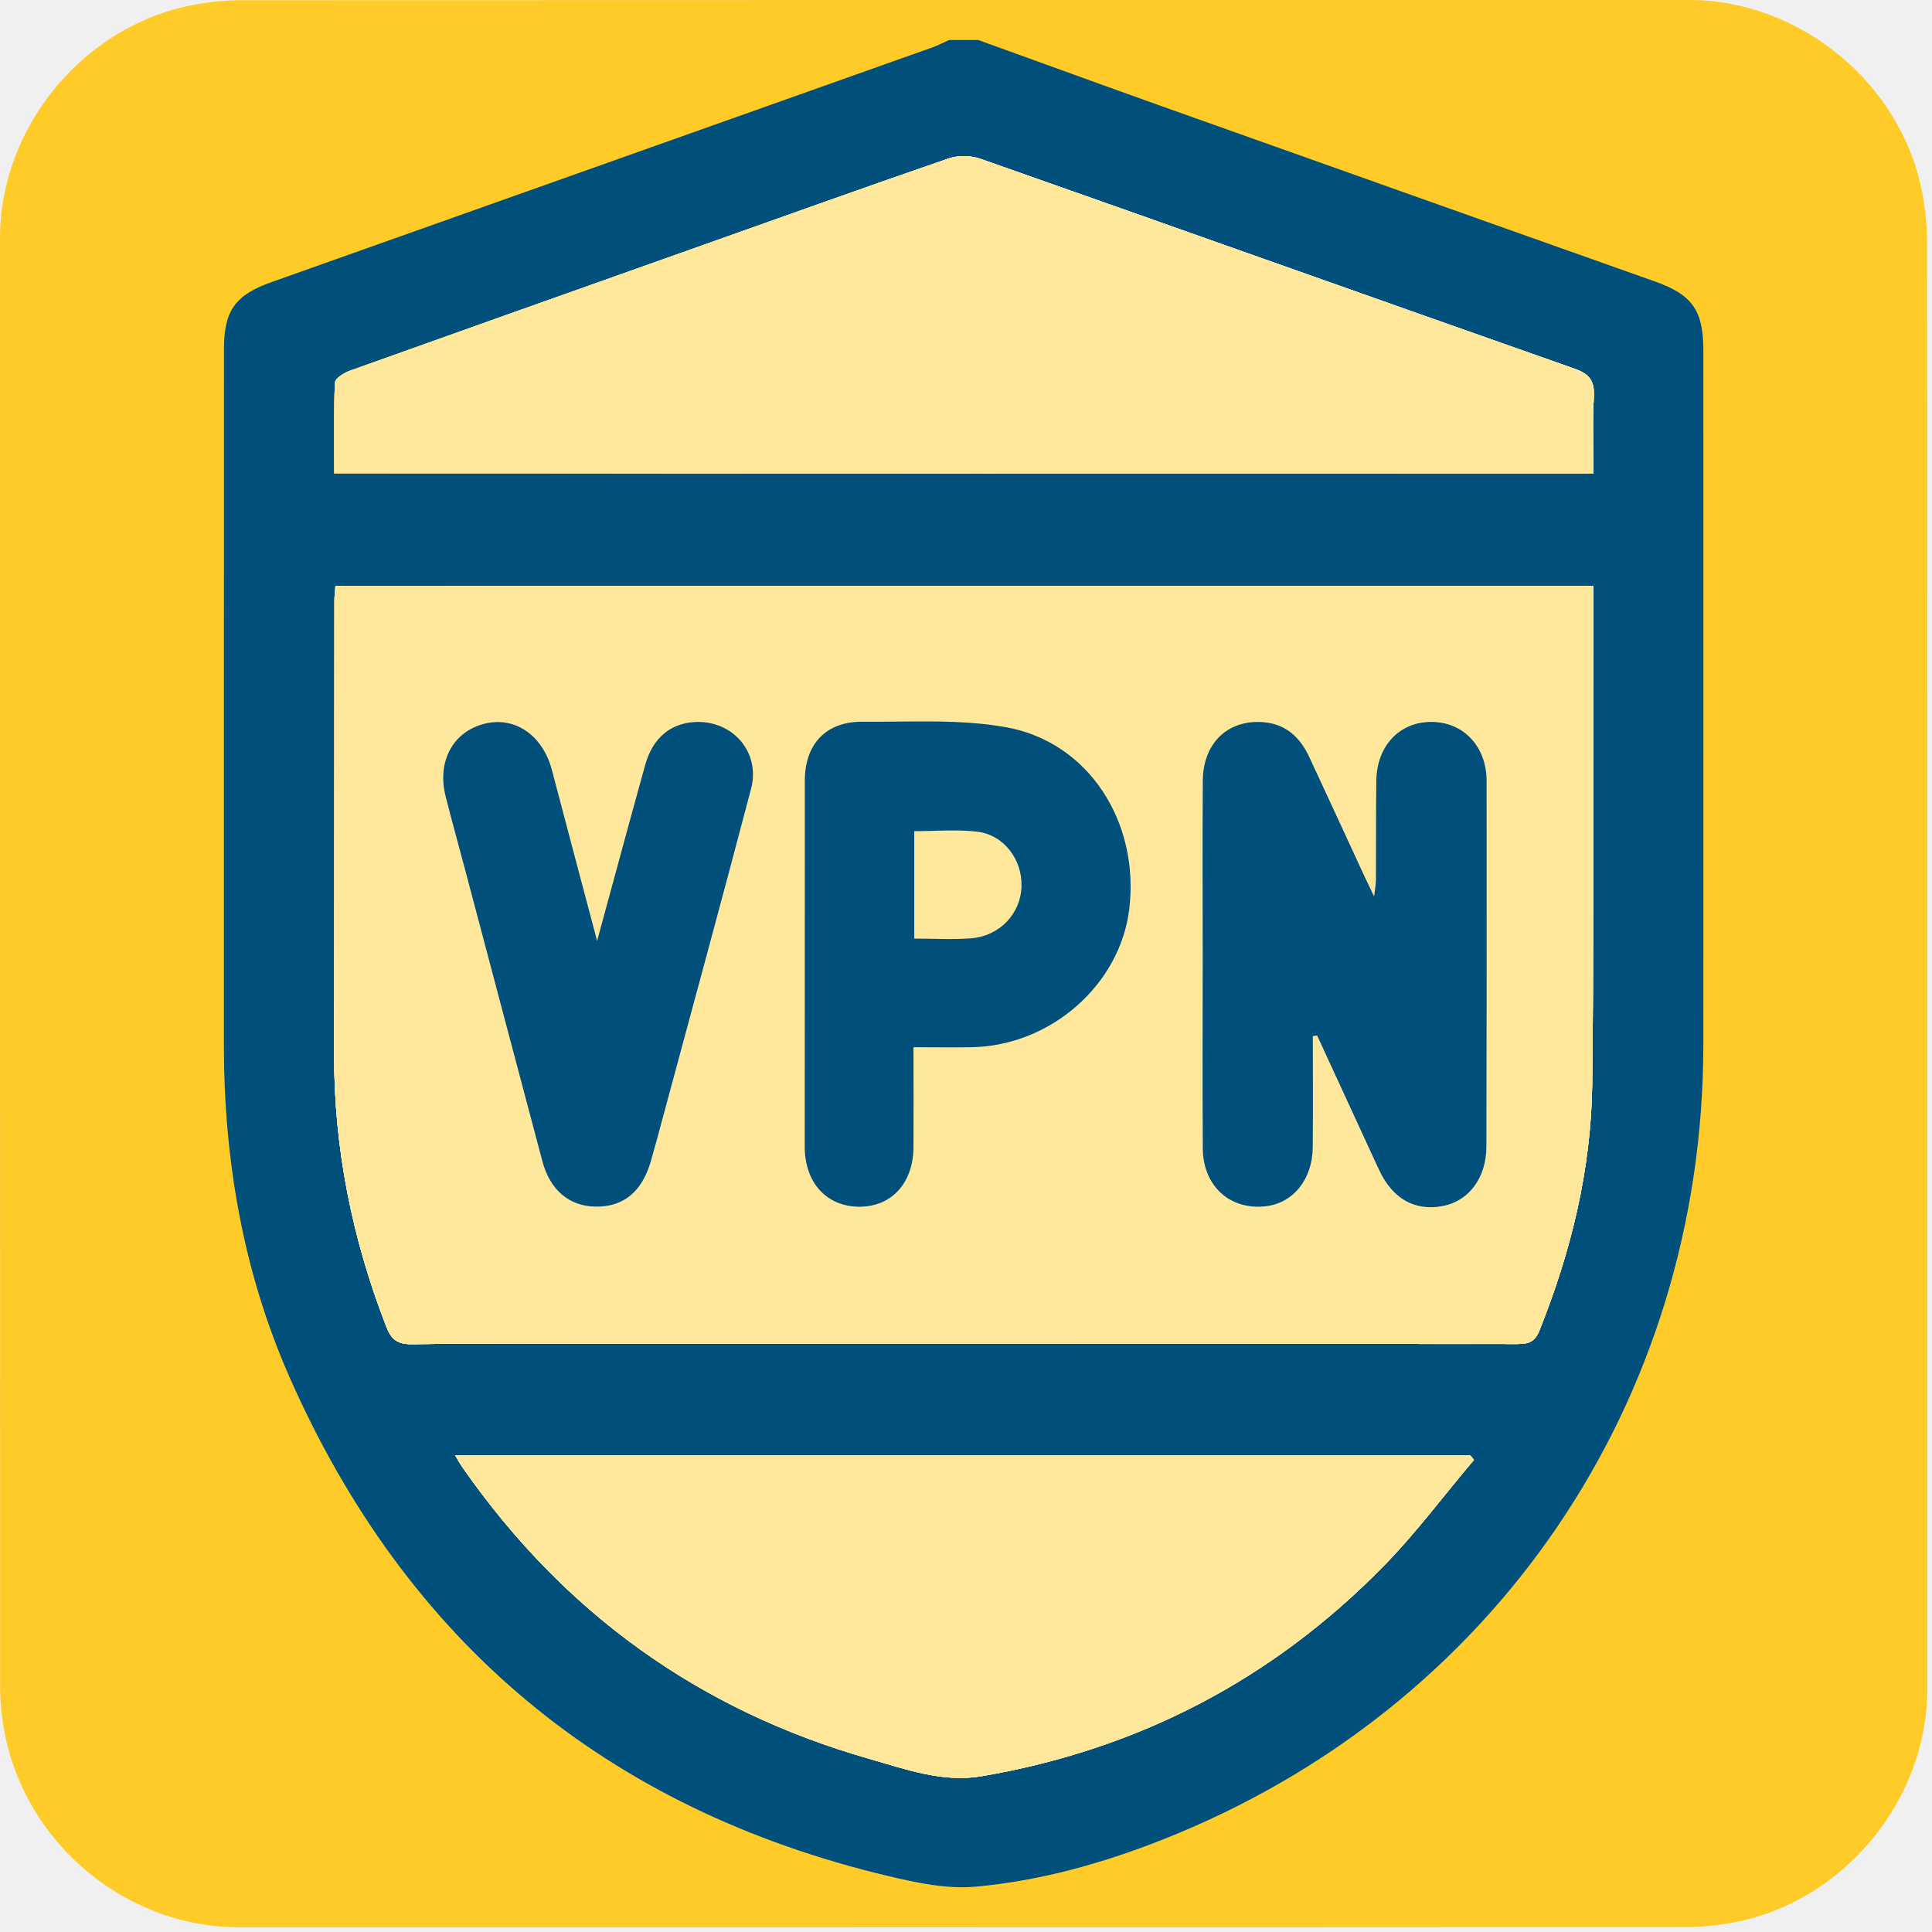
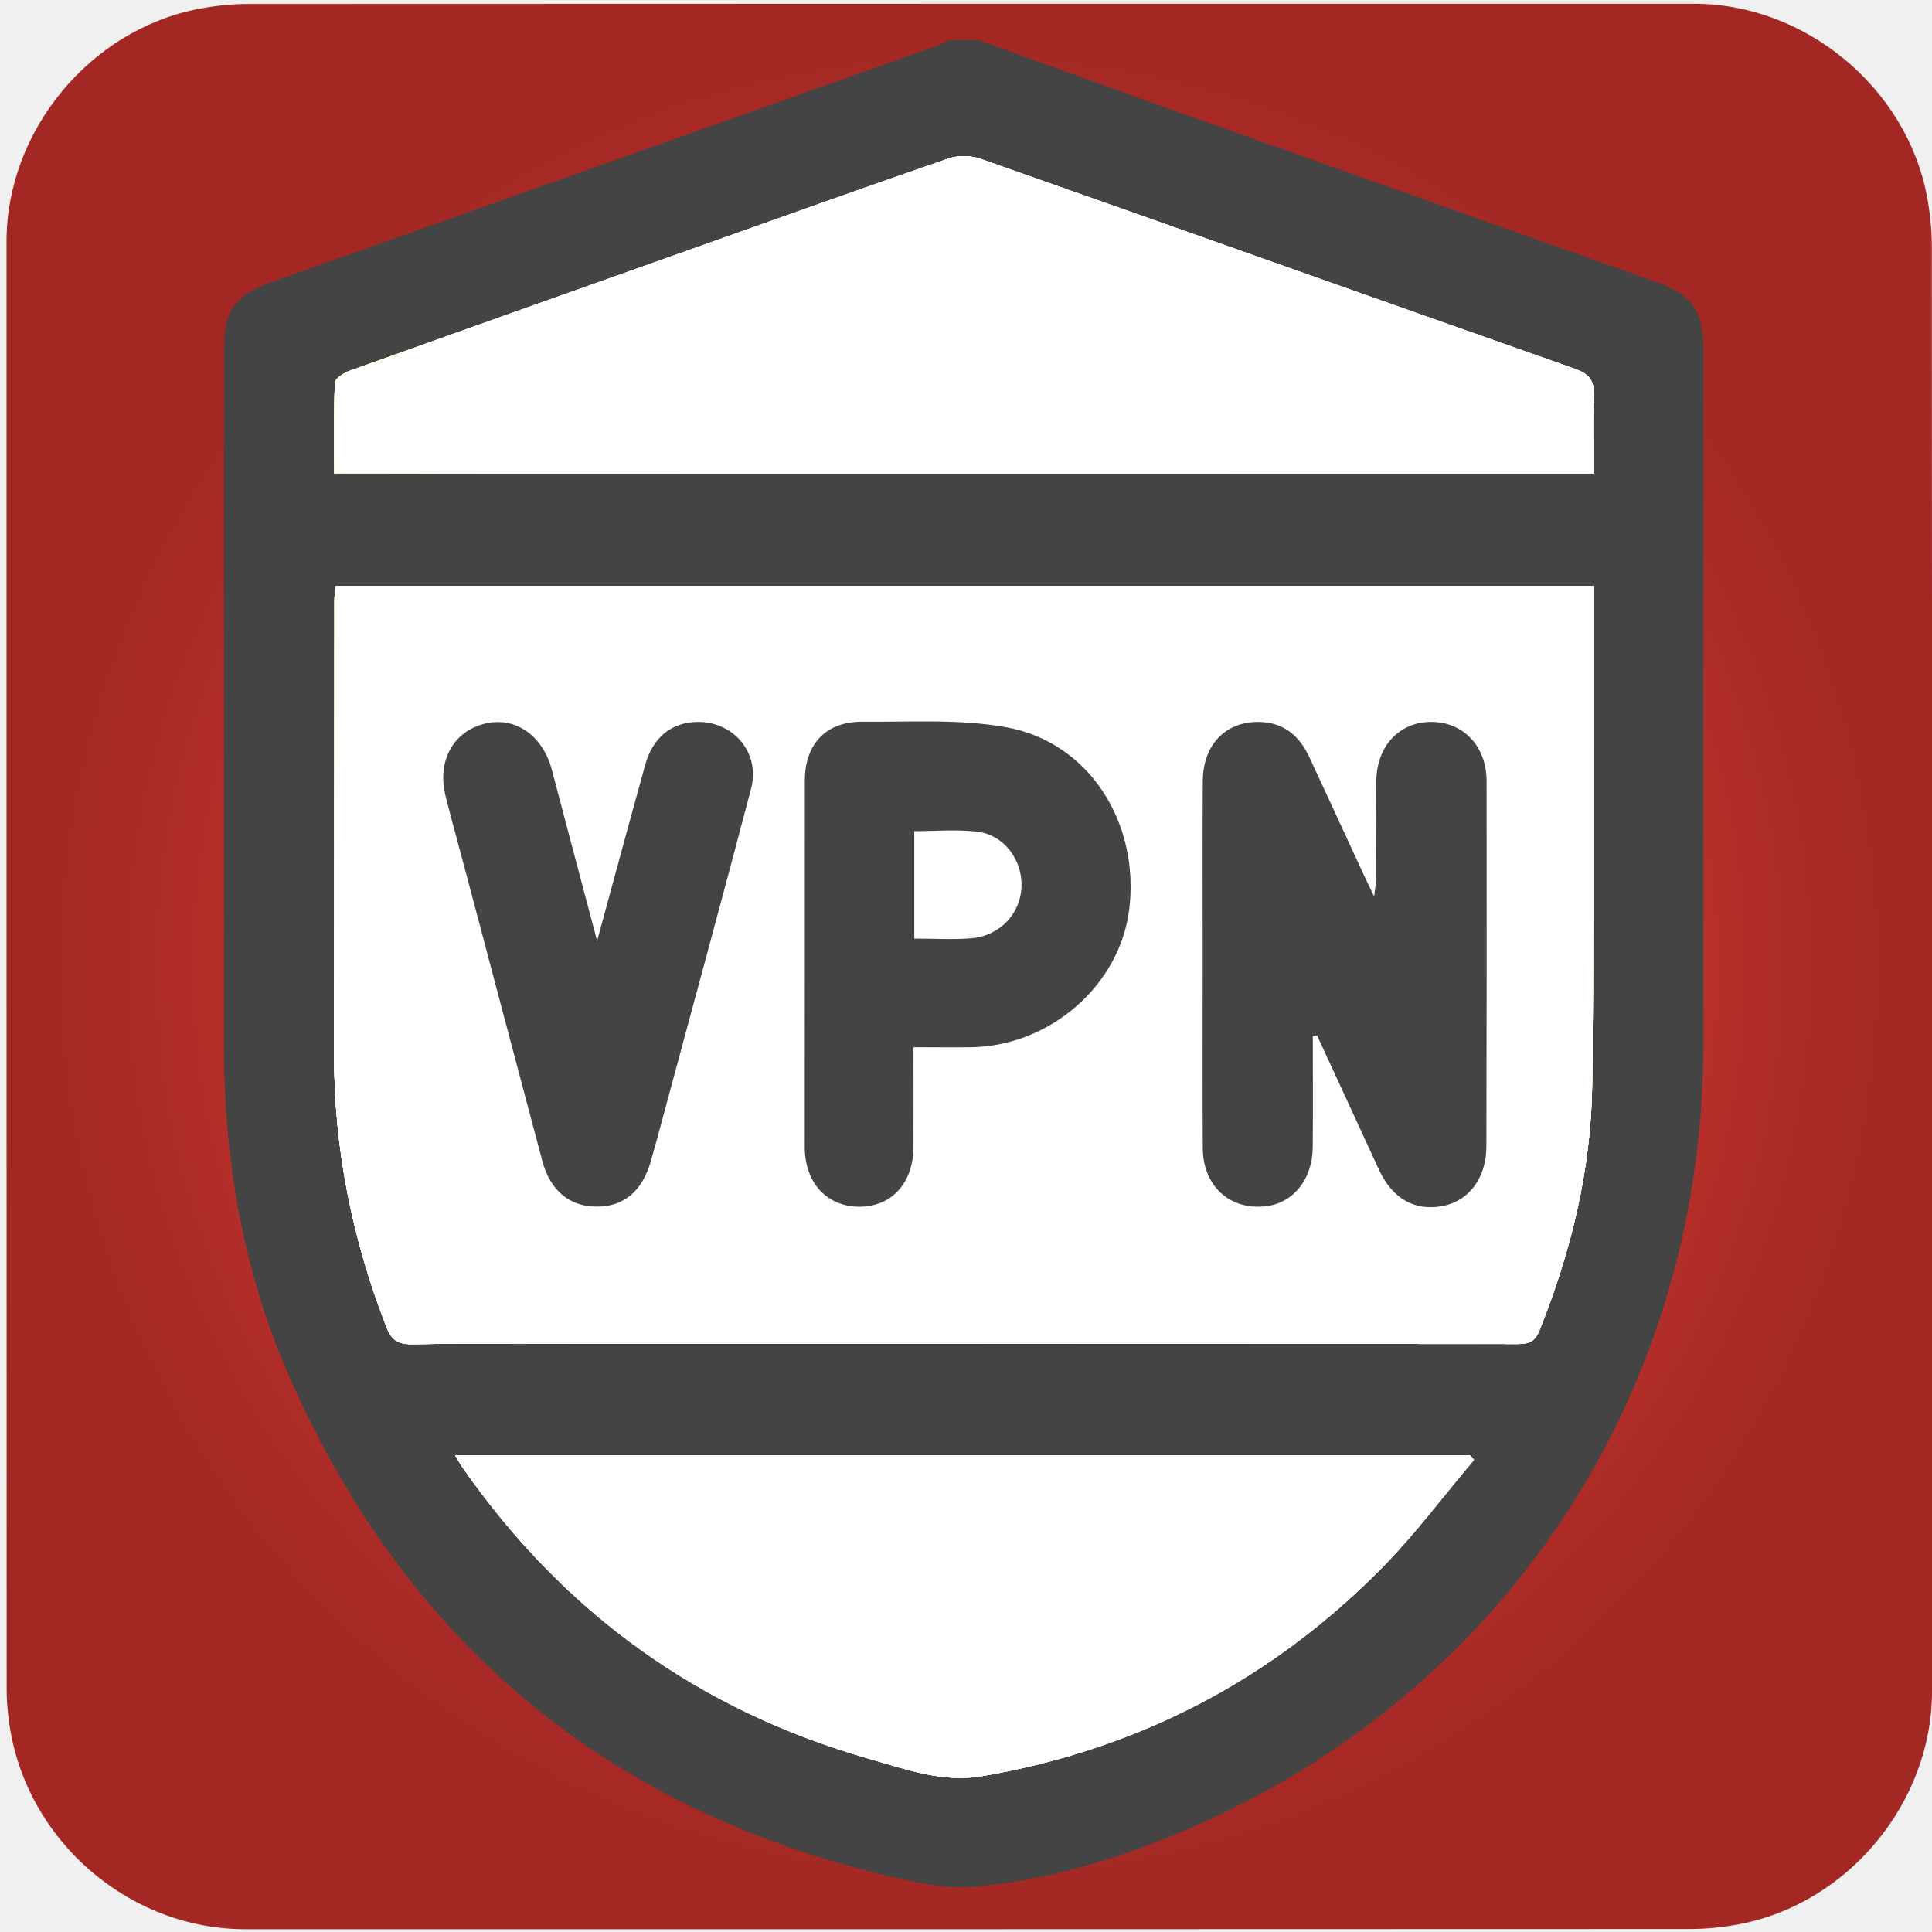
<svg xmlns="http://www.w3.org/2000/svg" id="vpn" viewBox="0 0 769 769" width="500" height="500" shape-rendering="geometricPrecision" text-rendering="geometricPrecision">
  <style>
-     @keyframes shine_gradient5_f_o{0%,53.333%{fill-opacity:1}60%,to{fill-opacity:0}}@keyframes shine_gradient4_f_o{0%,50%{fill-opacity:1}56.667%,to{fill-opacity:0}}@keyframes shine_gradient3_f_o{0%,46.667%{fill-opacity:1}53.333%,to{fill-opacity:0}}@keyframes shine_gradient2_f_o{0%,43.333%{fill-opacity:1}50%,to{fill-opacity:0}}@keyframes shine_gradient1_f_o{0%,40%{fill-opacity:1}46.667%,to{fill-opacity:0}}#vpn{pointer-events:all} #vpn:hover *{animation-play-state:running!important}#shine_gradient5{animation:shine_gradient5_f_o 3000ms linear infinite normal forwards}#shine_gradient4{animation:shine_gradient4_f_o 3000ms linear infinite normal forwards}#shine_gradient3{animation:shine_gradient3_f_o 3000ms linear infinite normal forwards}#shine_gradient2{animation:shine_gradient2_f_o 3000ms linear infinite normal forwards}#shine_gradient1{animation:shine_gradient1_f_o 3000ms linear infinite normal forwards}
+     @keyframes shine_gradient5_f_o{0%,53.333%{fill-opacity:1}60%,to{fill-opacity:0}}@keyframes shine_gradient4_f_o{0%,50%{fill-opacity:1}56.667%,to{fill-opacity:0}}@keyframes shine_gradient3_f_o{0%,46.667%{fill-opacity:1}53.333%,to{fill-opacity:0}}@keyframes shine_gradient2_f_o{0%,43.333%{fill-opacity:1}50%,to{fill-opacity:0}}@keyframes shine_gradient1_f_o{0%,40%{fill-opacity:1}46.667%,to{fill-opacity:0}}#vpn{pointer-events:all} #vpn:hover *{animation-play-state:running!important}#shine_gradient5{animation:shine_gradient5_f_o 4000ms linear infinite normal forwards}#shine_gradient4{animation:shine_gradient4_f_o 4000ms linear infinite normal forwards}#shine_gradient3{animation:shine_gradient3_f_o 4000ms linear infinite normal forwards}#shine_gradient2{animation:shine_gradient2_f_o 4000ms linear infinite normal forwards}#shine_gradient1{animation:shine_gradient1_f_o 4000ms linear infinite normal forwards}
  </style>
  <defs>
    <linearGradient id="shine_gradient5-fill" x1=".421" y1=".408" x2=".881" y2=".796" spreadMethod="pad" gradientUnits="objectBoundingBox">
-       <stop id="shine_gradient5-fill-0" offset="0%" stop-color="#ae8300" />
-       <stop id="shine_gradient5-fill-1" offset="100%" stop-color="#ffffff" />
+       <stop id="shine_gradient5-fill-0" offset="0%" stop-color="#ffbf00" />
+       <stop id="shine_gradient5-fill-1" offset="80%" stop-color="#fff" />
    </linearGradient>
    <linearGradient id="shine_gradient4-fill" x1=".04" y1=".133" x2=".527" y2=".53" spreadMethod="reflect" gradientUnits="objectBoundingBox">
-       <stop id="shine_gradient4-fill-0" offset="0%" stop-color="#ae8300" />
-       <stop id="shine_gradient4-fill-1" offset="100%" stop-color="#ffffff" />
+       <stop id="shine_gradient4-fill-0" offset="0%" stop-color="#ffbf00" />
+       <stop id="shine_gradient4-fill-1" offset="80%" stop-color="#fff" />
    </linearGradient>
    <linearGradient id="shine_gradient3-fill" x1=".741" y1=".68" x2="1.231" y2="1.067" spreadMethod="reflect" gradientUnits="objectBoundingBox">
-       <stop id="shine_gradient3-fill-0" offset="0%" stop-color="#ae8300" />
-       <stop id="shine_gradient3-fill-1" offset="100%" stop-color="#ffffff" />
+       <stop id="shine_gradient3-fill-0" offset="0%" stop-color="#ffbf00" />
+       <stop id="shine_gradient3-fill-1" offset="80%" stop-color="#fff" />
    </linearGradient>
    <linearGradient id="shine_gradient2-fill" x1="-.265" y1="-.096" x2=".332" y2=".369" spreadMethod="pad" gradientUnits="objectBoundingBox">
-       <stop id="shine_gradient2-fill-0" offset="0%" stop-color="#ae8300" />
-       <stop id="shine_gradient2-fill-1" offset="100%" stop-color="#ffffff" />
+       <stop id="shine_gradient2-fill-0" offset="0%" stop-color="#ffbf00" />
+       <stop id="shine_gradient2-fill-1" offset="80%" stop-color="#fff" />
    </linearGradient>
  </defs>
-   <g id="background" transform="matrix(4 0 0 4 -796.72 -2313.48)">
-     <path id="square" d="M390.96 674.28v72.19c0 11.03-8.32 21.11-19.18 23.18-1.61.31-3.27.48-4.9.48-47.97.03-95.93.02-143.9.02-11.76 0-22.02-9.02-23.56-20.72a23.27 23.27 0 01-.23-3.12c-.01-48.09-.01-96.18-.01-144.26 0-11.03 8.32-21.12 19.18-23.18 1.61-.31 3.27-.48 4.9-.48 48.01-.02 96.02-.02 144.02-.02 11.03 0 21.13 8.33 23.18 19.18.3 1.61.48 3.27.48 4.9.03 23.94.02 47.89.02 71.83z" fill="#ffcb28" stroke="none" stroke-width="1" />
-   </g>
+   <style type="text/css">
+ 	.st0{fill:url(#SVGID_1_);}
+ 	.st1{fill:#FFFFFF;stroke:#01507B;stroke-width:20;stroke-miterlimit:16;}
+ 	.st2{fill:#DDDDDD;}
+ 	.st3{fill:#01507B;}
+ </style>
+   <radialGradient id="SVGID_1_" cx="385.802" cy="384.693" r="383.198" gradientUnits="userSpaceOnUse">
+     <stop offset="0" style="stop-color:#FFC43D" />
+     <stop offset="0.039" style="stop-color:#FCBA3C" />
+     <stop offset="0.324" style="stop-color:#E77538" />
+     <stop offset="0.529" style="stop-color:#D94A35" />
+     <stop offset="0.633" style="stop-color:#D43934" />
+     <stop offset="0.658" style="stop-color:#CE3732" />
+     <stop offset="0.773" style="stop-color:#B62F2A" />
+     <stop offset="0.88" style="stop-color:#A82A26" />
+     <stop offset="0.971" style="stop-color:#A32824" />
+   </radialGradient>
+   <path class="st0" d="M769,384.78c0,96.16,0,192.32,0,288.49c0,44.08-33.24,84.37-76.66,92.62c-6.42,1.22-13.05,1.92-19.58,1.92  c-191.68,0.1-383.36,0.08-575.04,0.08c-46.99,0-88-36.04-94.16-82.8c-0.54-4.13-0.91-8.31-0.91-12.47  C2.6,480.45,2.6,288.29,2.6,96.13c0-44.09,33.26-84.39,76.66-92.63c6.42-1.22,13.05-1.92,19.58-1.92  C290.68,1.48,482.52,1.5,674.37,1.5c44.09,0,84.44,33.3,92.63,76.66c1.21,6.42,1.91,13.05,1.92,19.58  C769.03,193.42,769,289.1,769,384.78z" />
  <g id="shield_top" transform="matrix(4 0 0 4 -796.69 -2313.45)">
    <g id="shield_group" stroke="none" stroke-width="1">
-       <path id="shield_border" d="M296.51 582.34c6.33 2.29 12.65 4.59 18.99 6.85 16.13 5.75 32.27 11.47 48.4 17.2 3.67 1.3 4.77 2.88 4.77 6.82 0 23.04.01 46.09 0 69.13-.03 35.52-20.85 66.1-53.89 79.11-5.97 2.35-12.15 4.08-18.53 4.65-2.84.26-5.84-.38-8.67-1.05-28.08-6.68-47.98-23.29-59.61-49.68-4.61-10.47-6.51-21.57-6.52-32.99-.01-23.1.01-46.21.01-69.31 0-3.8 1.12-5.36 4.74-6.64 21.94-7.79 43.88-15.58 65.81-23.37.55-.2 1.07-.48 1.61-.72h2.89z" fill="#01507b" />
-       <path id="shine_gradient6" d="M244.46 723.18c.32.52.51.87.74 1.2 10.05 14.43 23.5 24.14 40.41 28.98 3.65 1.04 7.35 2.41 11.23 1.75 15.57-2.65 28.95-9.62 40-20.9 3.23-3.3 6.01-7.04 9-10.58-.13-.15-.25-.3-.38-.45h-101zm-12.03-97.72h125.3c0-2.6-.1-5.11.04-7.59.09-1.57-.41-2.29-1.93-2.82-19.71-6.93-39.39-13.95-59.1-20.88-.96-.34-2.24-.36-3.19-.03-8.57 2.95-17.11 6.02-25.66 9.05-11.3 4.01-22.61 8.02-33.9 12.06-.59.21-1.47.76-1.49 1.19-.13 2.97-.07 5.95-.07 9.02zm125.3 11.2H232.55c-.04.57-.1 1.04-.1 1.5-.01 15.02-.01 30.04-.03 45.06-.02 9.38 1.79 18.39 5.18 27.12.5 1.3 1.1 1.8 2.57 1.78 7-.1 14-.05 21.01-.05 29.68 0 59.37 0 89.05.03 1.09 0 1.69-.25 2.13-1.35 3.16-7.89 5.15-16.05 5.25-24.56.15-12.63.09-25.25.11-37.88.01-3.83.01-7.66.01-11.65z" fill="#ffe79b" />
+       <path id="shield_border" d="M296.51 582.34c6.33 2.29 12.65 4.59 18.99 6.85 16.13 5.75 32.27 11.47 48.4 17.2 3.67 1.3 4.77 2.88 4.77 6.82 0 23.04.01 46.09 0 69.13-.03 35.52-20.85 66.1-53.89 79.11-5.97 2.35-12.15 4.08-18.53 4.65-2.84.26-5.84-.38-8.67-1.05-28.08-6.68-47.98-23.29-59.61-49.68-4.61-10.47-6.51-21.57-6.52-32.99-.01-23.1.01-46.21.01-69.31 0-3.8 1.12-5.36 4.74-6.64 21.94-7.79 43.88-15.58 65.81-23.37.55-.2 1.07-.48 1.61-.72h2.89z" fill="#444444" />
+       <path id="shine_gradient6" d="M244.46 723.18c.32.52.51.87.74 1.2 10.05 14.43 23.5 24.14 40.41 28.98 3.65 1.04 7.35 2.41 11.23 1.75 15.57-2.65 28.95-9.62 40-20.9 3.23-3.3 6.01-7.04 9-10.58-.13-.15-.25-.3-.38-.45h-101zm-12.03-97.72h125.3c0-2.6-.1-5.11.04-7.59.09-1.57-.41-2.29-1.93-2.82-19.71-6.93-39.39-13.95-59.1-20.88-.96-.34-2.24-.36-3.19-.03-8.57 2.95-17.11 6.02-25.66 9.05-11.3 4.01-22.61 8.02-33.9 12.06-.59.21-1.47.76-1.49 1.19-.13 2.97-.07 5.95-.07 9.02zm125.3 11.2H232.55c-.04.57-.1 1.04-.1 1.5-.01 15.02-.01 30.04-.03 45.06-.02 9.38 1.79 18.39 5.18 27.12.5 1.3 1.1 1.8 2.57 1.78 7-.1 14-.05 21.01-.05 29.68 0 59.37 0 89.05.03 1.09 0 1.69-.25 2.13-1.35 3.16-7.89 5.15-16.05 5.25-24.56.15-12.63.09-25.25.11-37.88.01-3.83.01-7.66.01-11.65z" fill="#fff" />
      <path id="shine_gradient5" d="M244.46 723.18c.32.52.51.87.74 1.2 10.05 14.43 23.5 24.14 40.41 28.98 3.65 1.04 7.35 2.41 11.23 1.75 15.57-2.65 28.95-9.62 40-20.9 3.23-3.3 6.01-7.04 9-10.58-.13-.15-.25-.3-.38-.45h-101zm-12.03-97.72h125.3c0-2.6-.1-5.11.04-7.59.09-1.57-.41-2.29-1.93-2.82-19.71-6.93-39.39-13.95-59.1-20.88-.96-.34-2.24-.36-3.19-.03-8.57 2.95-17.11 6.02-25.66 9.05-11.3 4.01-22.61 8.02-33.9 12.06-.59.21-1.47.76-1.49 1.19-.13 2.97-.07 5.95-.07 9.02zm125.3 11.2H232.55c-.04.57-.1 1.04-.1 1.5-.01 15.02-.01 30.04-.03 45.06-.02 9.38 1.79 18.39 5.18 27.12.5 1.3 1.1 1.8 2.57 1.78 7-.1 14-.05 21.01-.05 29.68 0 59.37 0 89.05.03 1.09 0 1.69-.25 2.13-1.35 3.16-7.89 5.15-16.05 5.25-24.56.15-12.63.09-25.25.11-37.88.01-3.83.01-7.66.01-11.65z" fill="url(#shine_gradient5-fill)" />
      <path id="shine_gradient4" d="M244.46 723.18c.32.52.51.87.74 1.2 10.05 14.43 23.5 24.14 40.41 28.98 3.65 1.04 7.35 2.41 11.23 1.75 15.57-2.65 28.95-9.62 40-20.9 3.23-3.3 6.01-7.04 9-10.58-.13-.15-.25-.3-.38-.45h-101zm-12.03-97.72h125.3c0-2.6-.1-5.11.04-7.59.09-1.57-.41-2.29-1.93-2.82-19.71-6.93-39.39-13.95-59.1-20.88-.96-.34-2.24-.36-3.19-.03-8.57 2.95-17.11 6.02-25.66 9.05-11.3 4.01-22.61 8.02-33.9 12.06-.59.21-1.47.76-1.49 1.19-.13 2.97-.07 5.95-.07 9.02zm125.3 11.2H232.55c-.04.57-.1 1.04-.1 1.5-.01 15.02-.01 30.04-.03 45.06-.02 9.38 1.79 18.39 5.18 27.12.5 1.3 1.1 1.8 2.57 1.78 7-.1 14-.05 21.01-.05 29.68 0 59.37 0 89.05.03 1.09 0 1.69-.25 2.13-1.35 3.16-7.89 5.15-16.05 5.25-24.56.15-12.63.09-25.25.11-37.88.01-3.83.01-7.66.01-11.65z" fill="url(#shine_gradient4-fill)" />
      <path id="shine_gradient3" d="M244.46 723.18c.32.52.51.87.74 1.2 10.05 14.43 23.5 24.14 40.41 28.98 3.65 1.04 7.35 2.41 11.23 1.75 15.57-2.65 28.95-9.62 40-20.9 3.23-3.3 6.01-7.04 9-10.58-.13-.15-.25-.3-.38-.45h-101zm-12.03-97.72h125.3c0-2.6-.1-5.11.04-7.59.09-1.57-.41-2.29-1.93-2.82-19.71-6.93-39.39-13.95-59.1-20.88-.96-.34-2.24-.36-3.19-.03-8.57 2.95-17.11 6.02-25.66 9.05-11.3 4.01-22.61 8.02-33.9 12.06-.59.21-1.47.76-1.49 1.19-.13 2.97-.07 5.95-.07 9.02zm125.3 11.2H232.55c-.04.57-.1 1.04-.1 1.5-.01 15.02-.01 30.04-.03 45.06-.02 9.38 1.79 18.39 5.18 27.12.5 1.3 1.1 1.8 2.57 1.78 7-.1 14-.05 21.01-.05 29.68 0 59.37 0 89.05.03 1.09 0 1.69-.25 2.13-1.35 3.16-7.89 5.15-16.05 5.25-24.56.15-12.63.09-25.25.11-37.88.01-3.83.01-7.66.01-11.65z" fill="url(#shine_gradient3-fill)" />
      <path id="shine_gradient2" d="M244.46 723.18c.32.52.51.87.74 1.2 10.05 14.43 23.5 24.14 40.41 28.98 3.65 1.04 7.35 2.41 11.23 1.75 15.57-2.65 28.95-9.62 40-20.9 3.23-3.3 6.01-7.04 9-10.58-.13-.15-.25-.3-.38-.45h-101zm-12.03-97.72h125.3c0-2.6-.1-5.11.04-7.59.09-1.57-.41-2.29-1.93-2.82-19.71-6.93-39.39-13.95-59.1-20.88-.96-.34-2.24-.36-3.19-.03-8.57 2.95-17.11 6.02-25.66 9.05-11.3 4.01-22.61 8.02-33.9 12.06-.59.21-1.47.76-1.49 1.19-.13 2.97-.07 5.95-.07 9.02zm125.3 11.2H232.55c-.04.57-.1 1.04-.1 1.5-.01 15.02-.01 30.04-.03 45.06-.02 9.38 1.79 18.39 5.18 27.12.5 1.3 1.1 1.8 2.57 1.78 7-.1 14-.05 21.01-.05 29.68 0 59.37 0 89.05.03 1.09 0 1.69-.25 2.13-1.35 3.16-7.89 5.15-16.05 5.25-24.56.15-12.63.09-25.25.11-37.88.01-3.83.01-7.66.01-11.65z" fill="url(#shine_gradient2-fill)" />
-       <path id="shine_gradient1" d="M244.46 723.18c.32.52.51.87.74 1.2 10.05 14.43 23.5 24.14 40.41 28.98 3.65 1.04 7.35 2.41 11.23 1.75 15.57-2.65 28.95-9.62 40-20.9 3.23-3.3 6.01-7.04 9-10.58-.13-.15-.25-.3-.38-.45h-101zm-12.03-97.72h125.3c0-2.6-.1-5.11.04-7.59.09-1.57-.41-2.29-1.93-2.82-19.71-6.93-39.39-13.95-59.1-20.88-.96-.34-2.24-.36-3.19-.03-8.57 2.95-17.11 6.02-25.66 9.05-11.3 4.01-22.61 8.02-33.9 12.06-.59.21-1.47.76-1.49 1.19-.13 2.97-.07 5.95-.07 9.02zm125.3 11.2H232.55c-.04.57-.1 1.04-.1 1.5-.01 15.02-.01 30.04-.03 45.06-.02 9.38 1.79 18.39 5.18 27.12.5 1.3 1.1 1.8 2.57 1.78 7-.1 14-.05 21.01-.05 29.68 0 59.37 0 89.05.03 1.09 0 1.69-.25 2.13-1.35 3.16-7.89 5.15-16.05 5.25-24.56.15-12.63.09-25.25.11-37.88.01-3.83.01-7.66.01-11.65z" fill="#ffe79b" />
-       <path id="letter_n" d="M329.81 681.47c0 3.7.03 7.39-.01 11.09-.04 3.19-1.97 5.54-4.71 5.84-3.53.39-6.2-2.02-6.23-5.74-.04-6.34-.01-12.69-.01-19.03 0-5.86-.03-11.73.01-17.59.03-3.8 2.58-6.16 6.16-5.8 2.19.22 3.55 1.56 4.44 3.46 1.84 3.95 3.66 7.91 5.49 11.87.25.53.51 1.06.96 2 .1-.84.18-1.27.18-1.69.02-3.29-.01-6.58.04-9.87.06-3.46 2.33-5.83 5.5-5.81 3.15.01 5.46 2.42 5.47 5.85.02 12.15.01 24.29-.02 36.44-.01 3.07-1.74 5.36-4.28 5.87-2.84.56-5.07-.7-6.43-3.65-2.04-4.43-4.09-8.87-6.13-13.3-.14.01-.28.03-.43.06z" fill="#01507b" />
-       <path id="letter_v" d="M258.59 671.99c1.68-6.16 3.21-11.85 4.79-17.53.74-2.65 2.5-4.11 4.91-4.25 3.76-.21 6.58 2.98 5.62 6.64-2.89 11.02-5.9 22.01-8.86 33.01-.37 1.38-.74 2.77-1.14 4.14-.88 2.99-2.76 4.49-5.5 4.43-2.61-.05-4.5-1.64-5.27-4.53-2.55-9.57-5.07-19.14-7.61-28.71-.67-2.54-1.38-5.06-2.02-7.61-.86-3.45.73-6.39 3.84-7.19 3.04-.79 5.83 1.13 6.74 4.59 1.45 5.52 2.92 11.04 4.5 17.01z" fill="#01507b" />
-       <path id="letter_p" d="M299.3 650.73c-4.65-.84-9.52-.51-14.3-.55-3.63-.03-5.74 2.22-5.74 5.87-.01 12.14-.01 24.29-.01 36.43 0 3.59 2.21 5.98 5.48 5.96 3.18-.02 5.31-2.36 5.34-5.9.02-3.22 0-6.45 0-9.97 2.09 0 3.93.03 5.77 0 7.89-.13 14.83-6.24 15.71-13.81 1.01-8.62-4.05-16.55-12.25-18.03zm-3.47 21c-1.83.15-3.68.03-5.68.03v-10.69c2.14 0 4.22-.19 6.26.05 2.66.32 4.5 2.78 4.41 5.46-.08 2.68-2.14 4.91-4.99 5.15z" fill="#01507b" />
+       <path id="shine_gradient1" d="M244.46 723.18c.32.52.51.87.74 1.2 10.05 14.43 23.5 24.14 40.41 28.98 3.65 1.04 7.35 2.41 11.23 1.75 15.57-2.65 28.95-9.62 40-20.9 3.23-3.3 6.01-7.04 9-10.58-.13-.15-.25-.3-.38-.45h-101zm-12.03-97.72h125.3c0-2.6-.1-5.11.04-7.59.09-1.57-.41-2.29-1.93-2.82-19.71-6.93-39.39-13.95-59.1-20.88-.96-.34-2.24-.36-3.19-.03-8.57 2.95-17.11 6.02-25.66 9.05-11.3 4.01-22.61 8.02-33.9 12.06-.59.21-1.47.76-1.49 1.19-.13 2.97-.07 5.95-.07 9.02zm125.3 11.2H232.55c-.04.57-.1 1.04-.1 1.5-.01 15.02-.01 30.04-.03 45.06-.02 9.38 1.79 18.39 5.18 27.12.5 1.3 1.1 1.8 2.57 1.78 7-.1 14-.05 21.01-.05 29.68 0 59.37 0 89.05.03 1.09 0 1.69-.25 2.13-1.35 3.16-7.89 5.15-16.05 5.25-24.56.15-12.63.09-25.25.11-37.88.01-3.83.01-7.66.01-11.65z" fill="#fff" />
+       <path id="letter_n" d="M329.81 681.47c0 3.7.03 7.39-.01 11.09-.04 3.19-1.97 5.54-4.71 5.84-3.53.39-6.2-2.02-6.23-5.74-.04-6.34-.01-12.69-.01-19.03 0-5.86-.03-11.73.01-17.59.03-3.8 2.58-6.16 6.16-5.8 2.19.22 3.55 1.56 4.44 3.46 1.84 3.95 3.66 7.91 5.49 11.87.25.53.51 1.06.96 2 .1-.84.18-1.27.18-1.69.02-3.29-.01-6.58.04-9.87.06-3.46 2.33-5.83 5.5-5.81 3.15.01 5.46 2.42 5.47 5.85.02 12.15.01 24.29-.02 36.44-.01 3.07-1.74 5.36-4.28 5.87-2.84.56-5.07-.7-6.43-3.65-2.04-4.43-4.09-8.87-6.13-13.3-.14.01-.28.03-.43.06z" fill="#444444" />
+       <path id="letter_v" d="M258.59 671.99c1.68-6.16 3.21-11.85 4.79-17.53.74-2.65 2.5-4.11 4.91-4.25 3.76-.21 6.58 2.98 5.62 6.64-2.89 11.02-5.9 22.01-8.86 33.01-.37 1.38-.74 2.77-1.14 4.14-.88 2.99-2.76 4.49-5.5 4.43-2.61-.05-4.5-1.64-5.27-4.53-2.55-9.57-5.07-19.14-7.61-28.71-.67-2.54-1.38-5.06-2.02-7.61-.86-3.45.73-6.39 3.84-7.19 3.04-.79 5.83 1.13 6.74 4.59 1.45 5.52 2.92 11.04 4.5 17.01z" fill="#444" />
+       <path id="letter_p" d="M299.3 650.73c-4.65-.84-9.52-.51-14.3-.55-3.63-.03-5.74 2.22-5.74 5.87-.01 12.14-.01 24.29-.01 36.43 0 3.59 2.21 5.98 5.48 5.96 3.18-.02 5.31-2.36 5.34-5.9.02-3.22 0-6.45 0-9.97 2.09 0 3.93.03 5.77 0 7.89-.13 14.83-6.24 15.71-13.81 1.01-8.62-4.05-16.55-12.25-18.03zm-3.47 21c-1.83.15-3.68.03-5.68.03v-10.69c2.14 0 4.22-.19 6.26.05 2.66.32 4.5 2.78 4.41 5.46-.08 2.68-2.14 4.91-4.99 5.15z" fill="#444" />
    </g>
  </g>
</svg>
